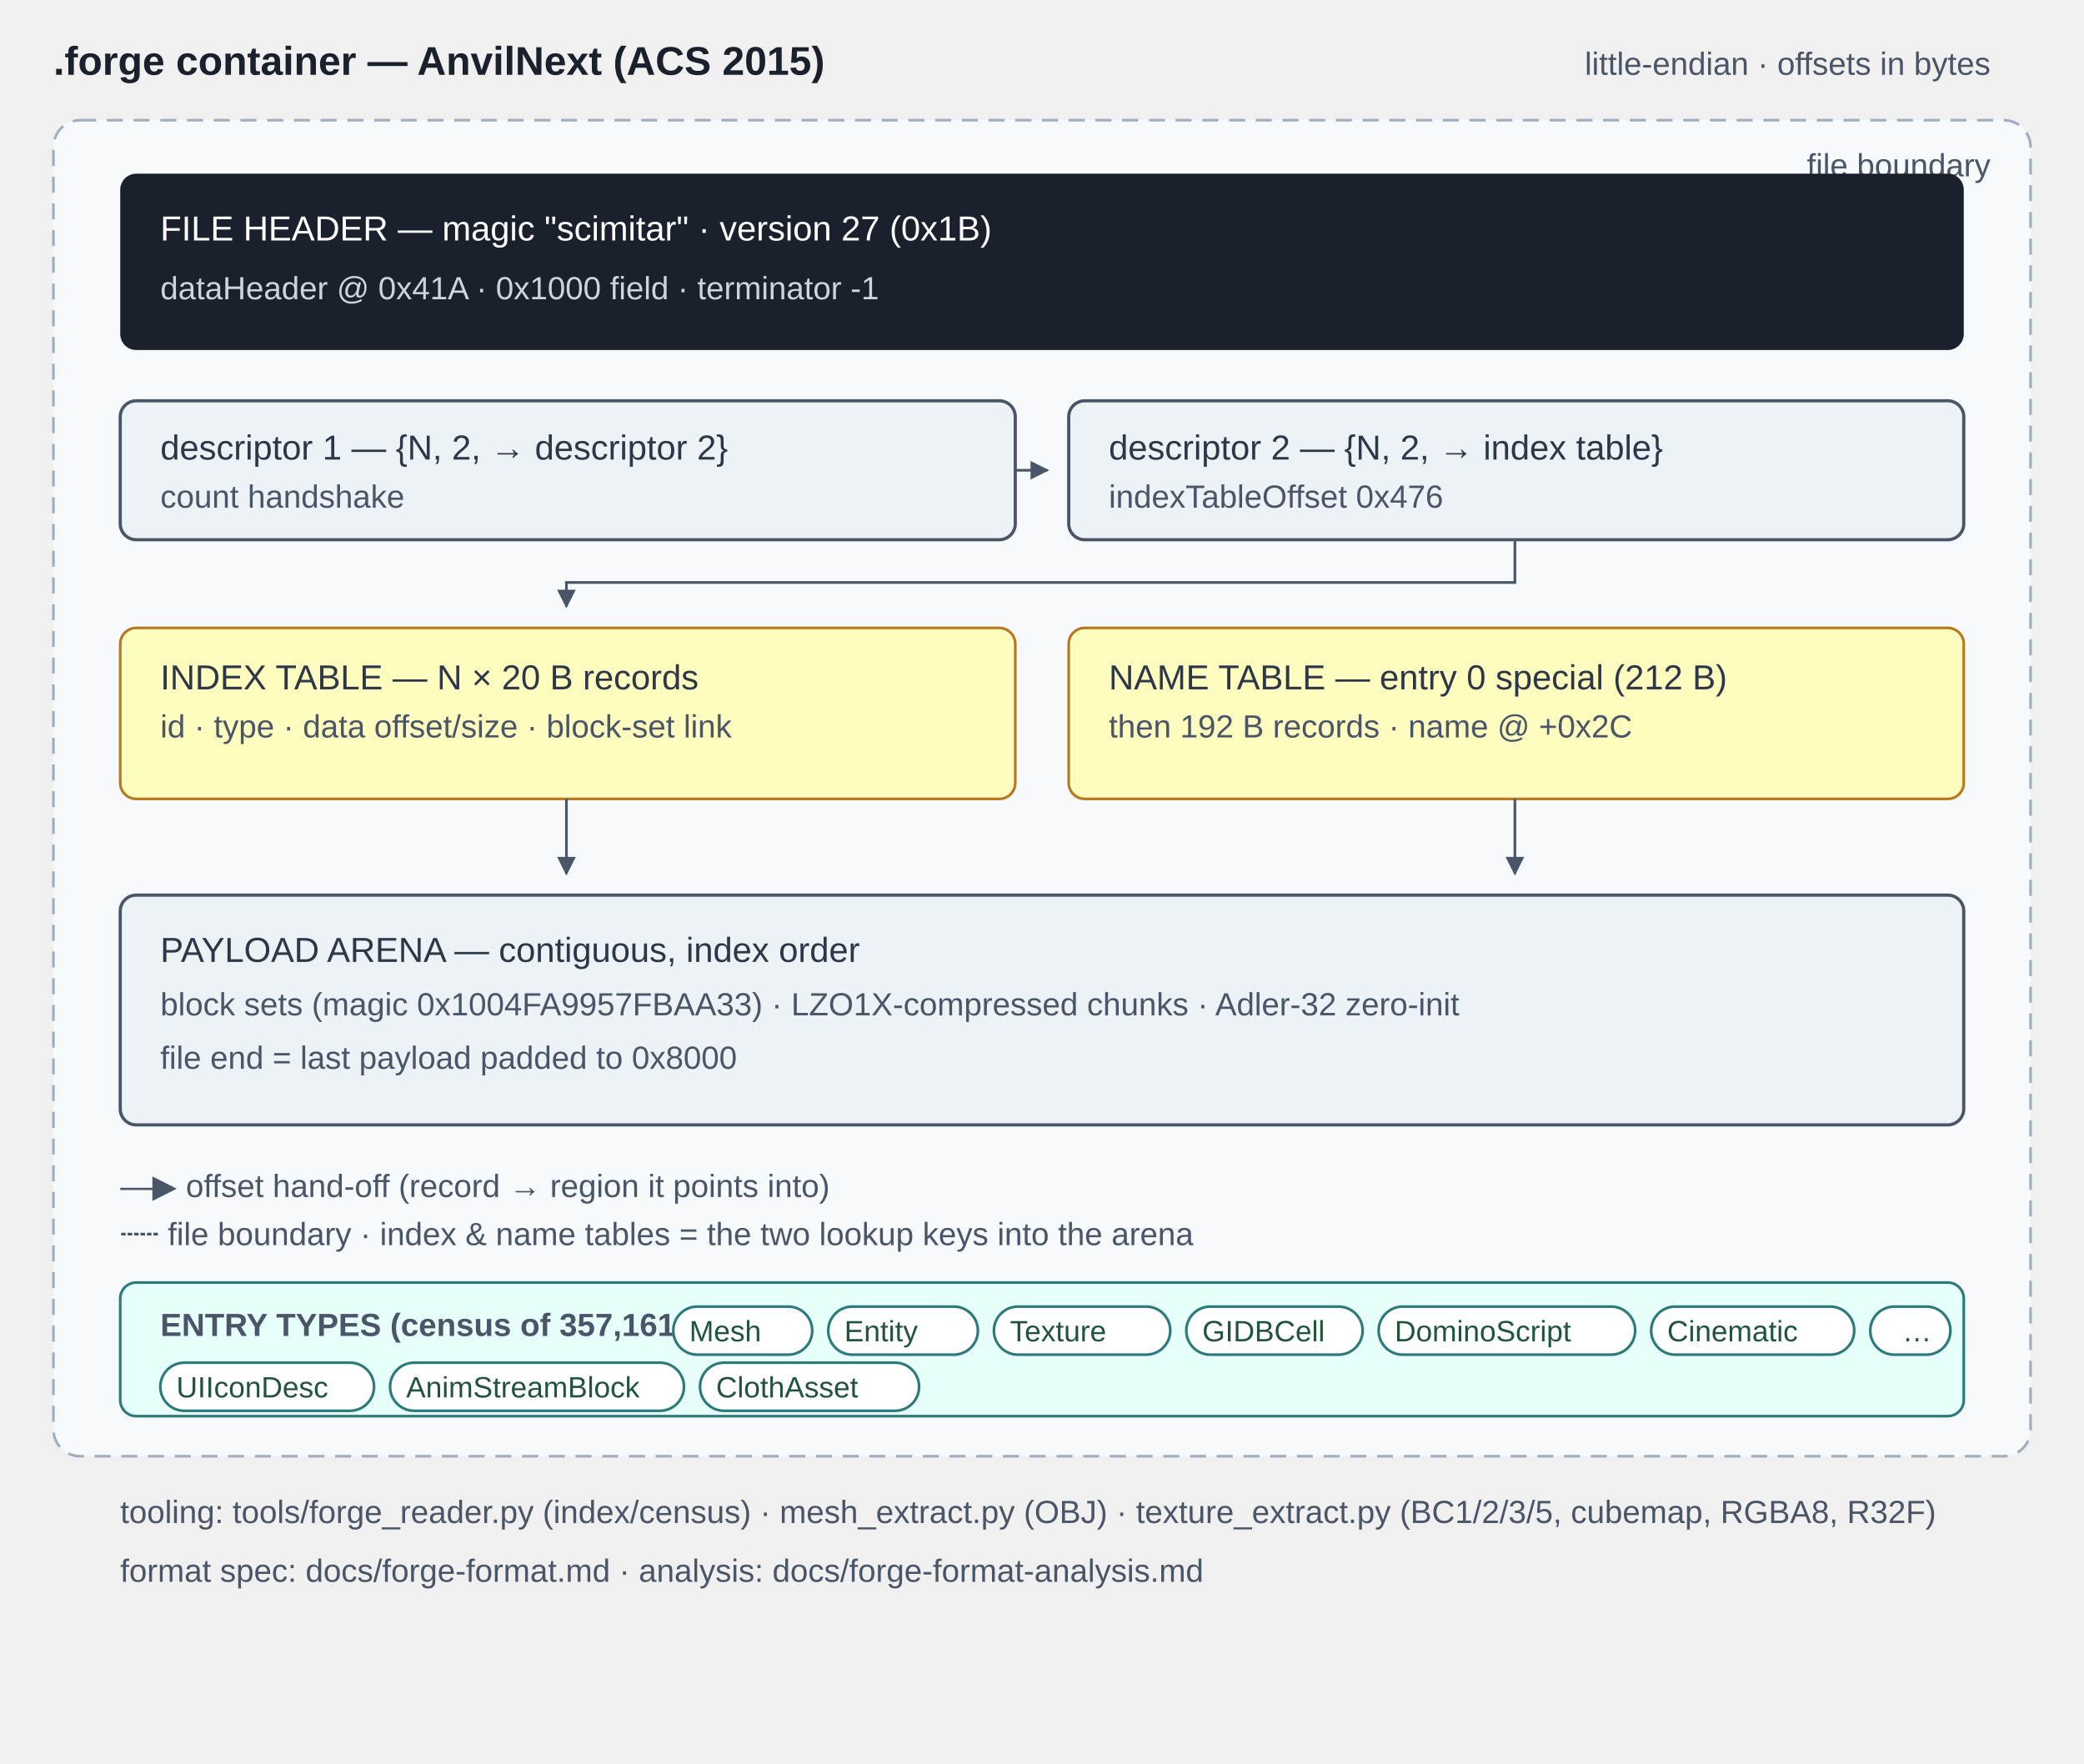
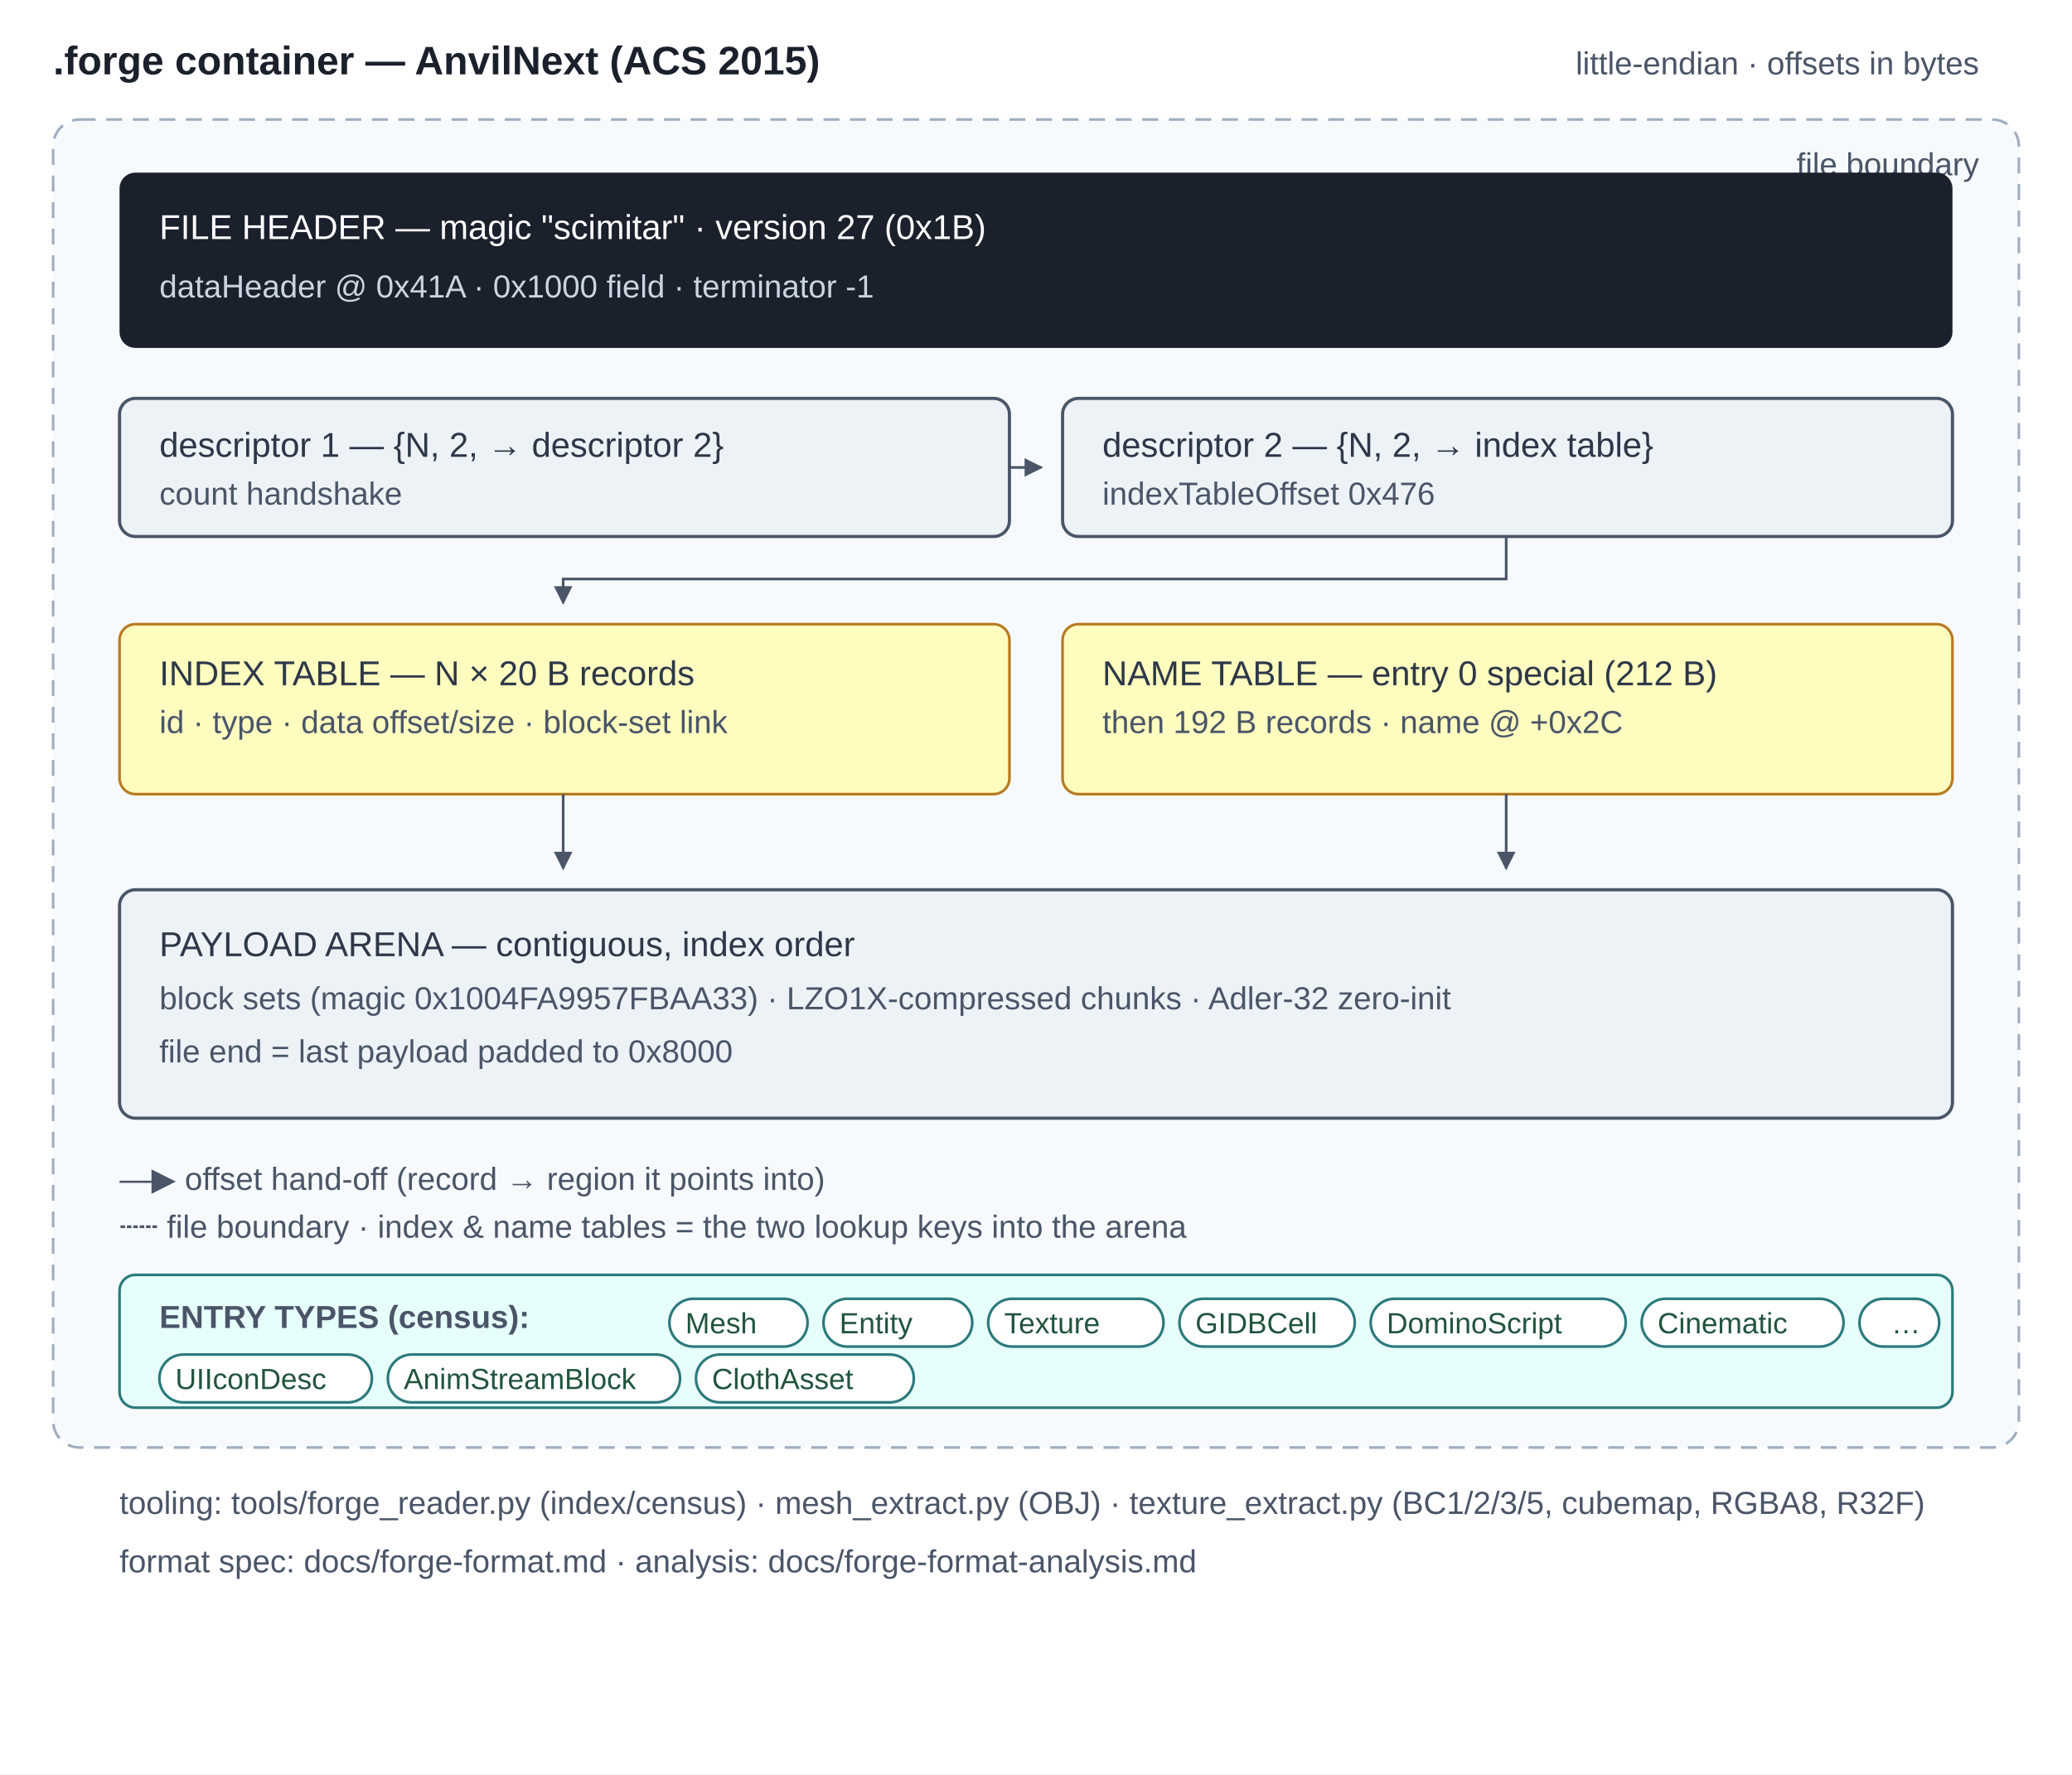
- <svg xmlns="http://www.w3.org/2000/svg" width="780" height="660" viewBox="0 0 780 660" font-family="Segoe UI, Arial, sans-serif">
+ <svg xmlns="http://www.w3.org/2000/svg" width="780" height="668" viewBox="0 0 780 668" font-family="Segoe UI, Arial, sans-serif">
+   <rect x="0" y="0" width="780" height="668" fill="#ffffff" />
  <defs>
    <marker id="arr" viewBox="0 0 10 10" refX="9" refY="5" markerWidth="7" markerHeight="7" orient="auto-start-reverse">
      <path d="M0,0 L10,5 L0,10 z" fill="#4a5568" />
    </marker>
  </defs>
  <style>
    .hdr{fill:#1a202c} .blk{fill:#edf2f7;stroke:#4a5568;stroke-width:1.2}
    .hot{fill:#fefcbf;stroke:#b7791f} .lbl{font-size:13px;fill:#2d3748}
    .sub{font-size:12px;fill:#4a5568} .tit{font-size:15px;font-weight:600;fill:#1a202c}
    .chip{fill:#e6fffa;stroke:#2c7a7b;rx:9}
  </style>
  <text x="20" y="28" class="tit">.forge container — AnvilNext (ACS 2015)</text>
  <text x="745" y="28" class="sub" text-anchor="end">little-endian · offsets in bytes</text>
  <rect x="20" y="45" width="740" height="500" rx="10" fill="#f7fafc" stroke="#a0aec0" stroke-dasharray="6 4" />
  <text x="745" y="66" class="sub" text-anchor="end">file boundary</text>
  <rect x="45" y="65" width="690" height="66" rx="6" class="hdr" />
  <text x="60" y="90" fill="#fff" font-size="13">FILE HEADER — magic "scimitar" · version 27 (0x1B)</text>
  <text x="60" y="112" fill="#cbd5e0" font-size="12">dataHeader @ 0x41A · 0x1000 field · terminator -1</text>
  <rect x="45" y="150" width="335" height="52" rx="6" class="blk" />
  <text x="60" y="172" class="lbl">descriptor 1 — {N, 2, → descriptor 2}</text>
  <text x="60" y="190" class="sub">count handshake</text>
  <rect x="400" y="150" width="335" height="52" rx="6" class="blk" />
  <text x="415" y="172" class="lbl">descriptor 2 — {N, 2, → index table}</text>
  <text x="415" y="190" class="sub">indexTableOffset 0x476</text>
  <line x1="380" y1="176" x2="392" y2="176" stroke="#4a5568" marker-end="url(#arr)" />
  <rect x="45" y="235" width="335" height="64" rx="6" class="hot" />
  <text x="60" y="258" class="lbl">INDEX TABLE — N × 20 B records</text>
  <text x="60" y="276" class="sub">id · type · data offset/size · block-set link</text>
  <rect x="400" y="235" width="335" height="64" rx="6" class="hot" />
  <text x="415" y="258" class="lbl">NAME TABLE — entry 0 special (212 B)</text>
  <text x="415" y="276" class="sub">then 192 B records · name @ +0x2C</text>
  <path d="M 567 202 L 567 218 L 212 218 L 212 227" fill="none" stroke="#4a5568" marker-end="url(#arr)" />
  <rect x="45" y="335" width="690" height="86" rx="6" class="blk" />
  <text x="60" y="360" class="lbl">PAYLOAD ARENA — contiguous, index order</text>
  <text x="60" y="380" class="sub">block sets (magic 0x1004FA9957FBAA33) · LZO1X-compressed chunks · Adler-32 zero-init</text>
  <text x="60" y="400" class="sub">file end = last payload padded to 0x8000</text>
  <line x1="212" y1="299" x2="212" y2="327" stroke="#4a5568" marker-end="url(#arr)" />
  <line x1="567" y1="299" x2="567" y2="327" stroke="#4a5568" marker-end="url(#arr)" />
  <text x="45" y="448" class="sub">—▶ offset hand-off (record → region it points into)</text>
  <text x="45" y="466" class="sub">┄┄ file boundary · index &amp; name tables = the two lookup keys into the arena</text>
  <rect x="45" y="480" width="690" height="50" rx="6" fill="#e6fffa" stroke="#2c7a7b" />
-   <text x="60" y="500" class="sub" font-weight="600">ENTRY TYPES (census of 357,161 entries):</text>
+   <text x="60" y="500" class="sub" font-weight="600">ENTRY TYPES (census):</text>
  <g font-size="11" fill="#22543d">
    <rect x="252" y="489" width="52" height="18" rx="9" fill="#ffffff" stroke="#2c7a7b" />
    <text x="258" y="502">Mesh</text>
    <rect x="310" y="489" width="56" height="18" rx="9" fill="#ffffff" stroke="#2c7a7b" />
    <text x="316" y="502">Entity</text>
    <rect x="372" y="489" width="66" height="18" rx="9" fill="#ffffff" stroke="#2c7a7b" />
    <text x="378" y="502">Texture</text>
    <rect x="444" y="489" width="66" height="18" rx="9" fill="#ffffff" stroke="#2c7a7b" />
    <text x="450" y="502">GIDBCell</text>
    <rect x="516" y="489" width="96" height="18" rx="9" fill="#ffffff" stroke="#2c7a7b" />
    <text x="522" y="502">DominoScript</text>
    <rect x="618" y="489" width="76" height="18" rx="9" fill="#ffffff" stroke="#2c7a7b" />
    <text x="624" y="502">Cinematic</text>
    <rect x="700" y="489" width="30" height="18" rx="9" fill="#ffffff" stroke="#2c7a7b" />
    <text x="712" y="502">…</text>
    <rect x="60" y="510" width="80" height="18" rx="9" fill="#ffffff" stroke="#2c7a7b" />
    <text x="66" y="523">UIIconDesc</text>
    <rect x="146" y="510" width="110" height="18" rx="9" fill="#ffffff" stroke="#2c7a7b" />
    <text x="152" y="523">AnimStreamBlock</text>
    <rect x="262" y="510" width="82" height="18" rx="9" fill="#ffffff" stroke="#2c7a7b" />
    <text x="268" y="523">ClothAsset</text>
  </g>
  <text x="45" y="570" class="sub">tooling: tools/forge_reader.py (index/census) · mesh_extract.py (OBJ) · texture_extract.py (BC1/2/3/5, cubemap, RGBA8, R32F)</text>
  <text x="45" y="592" class="sub">format spec: docs/forge-format.md · analysis: docs/forge-format-analysis.md</text>
</svg>
